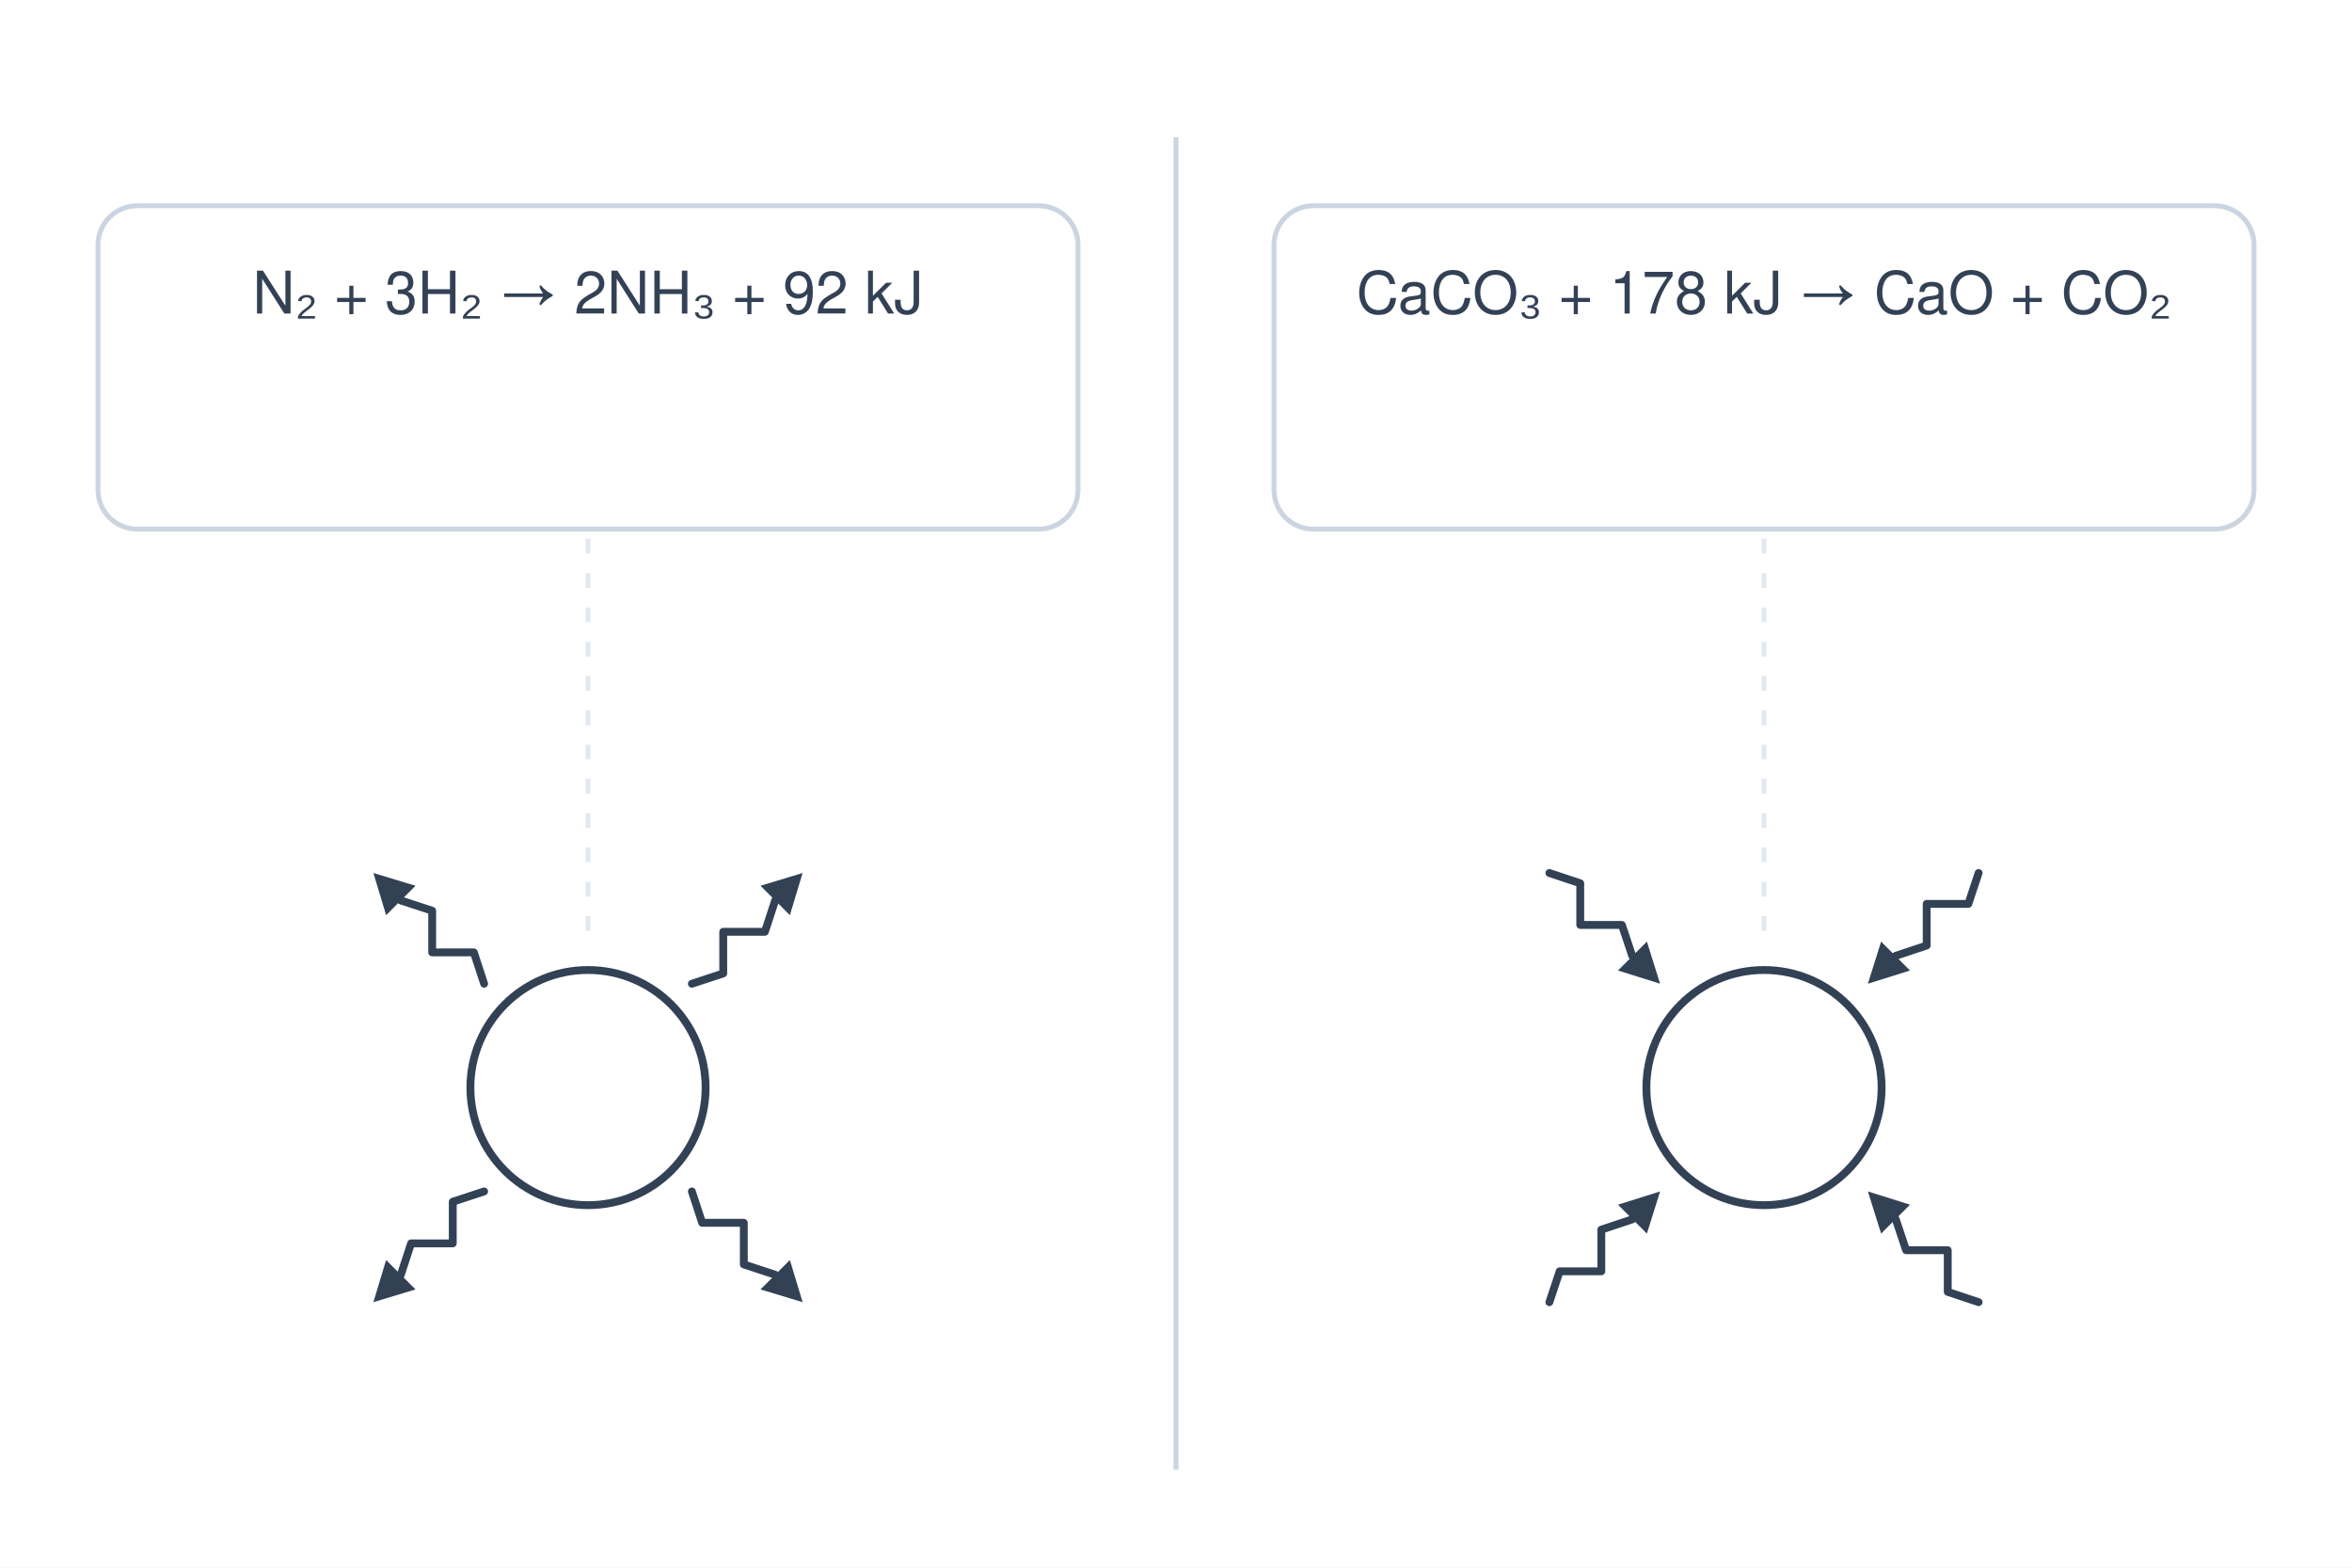
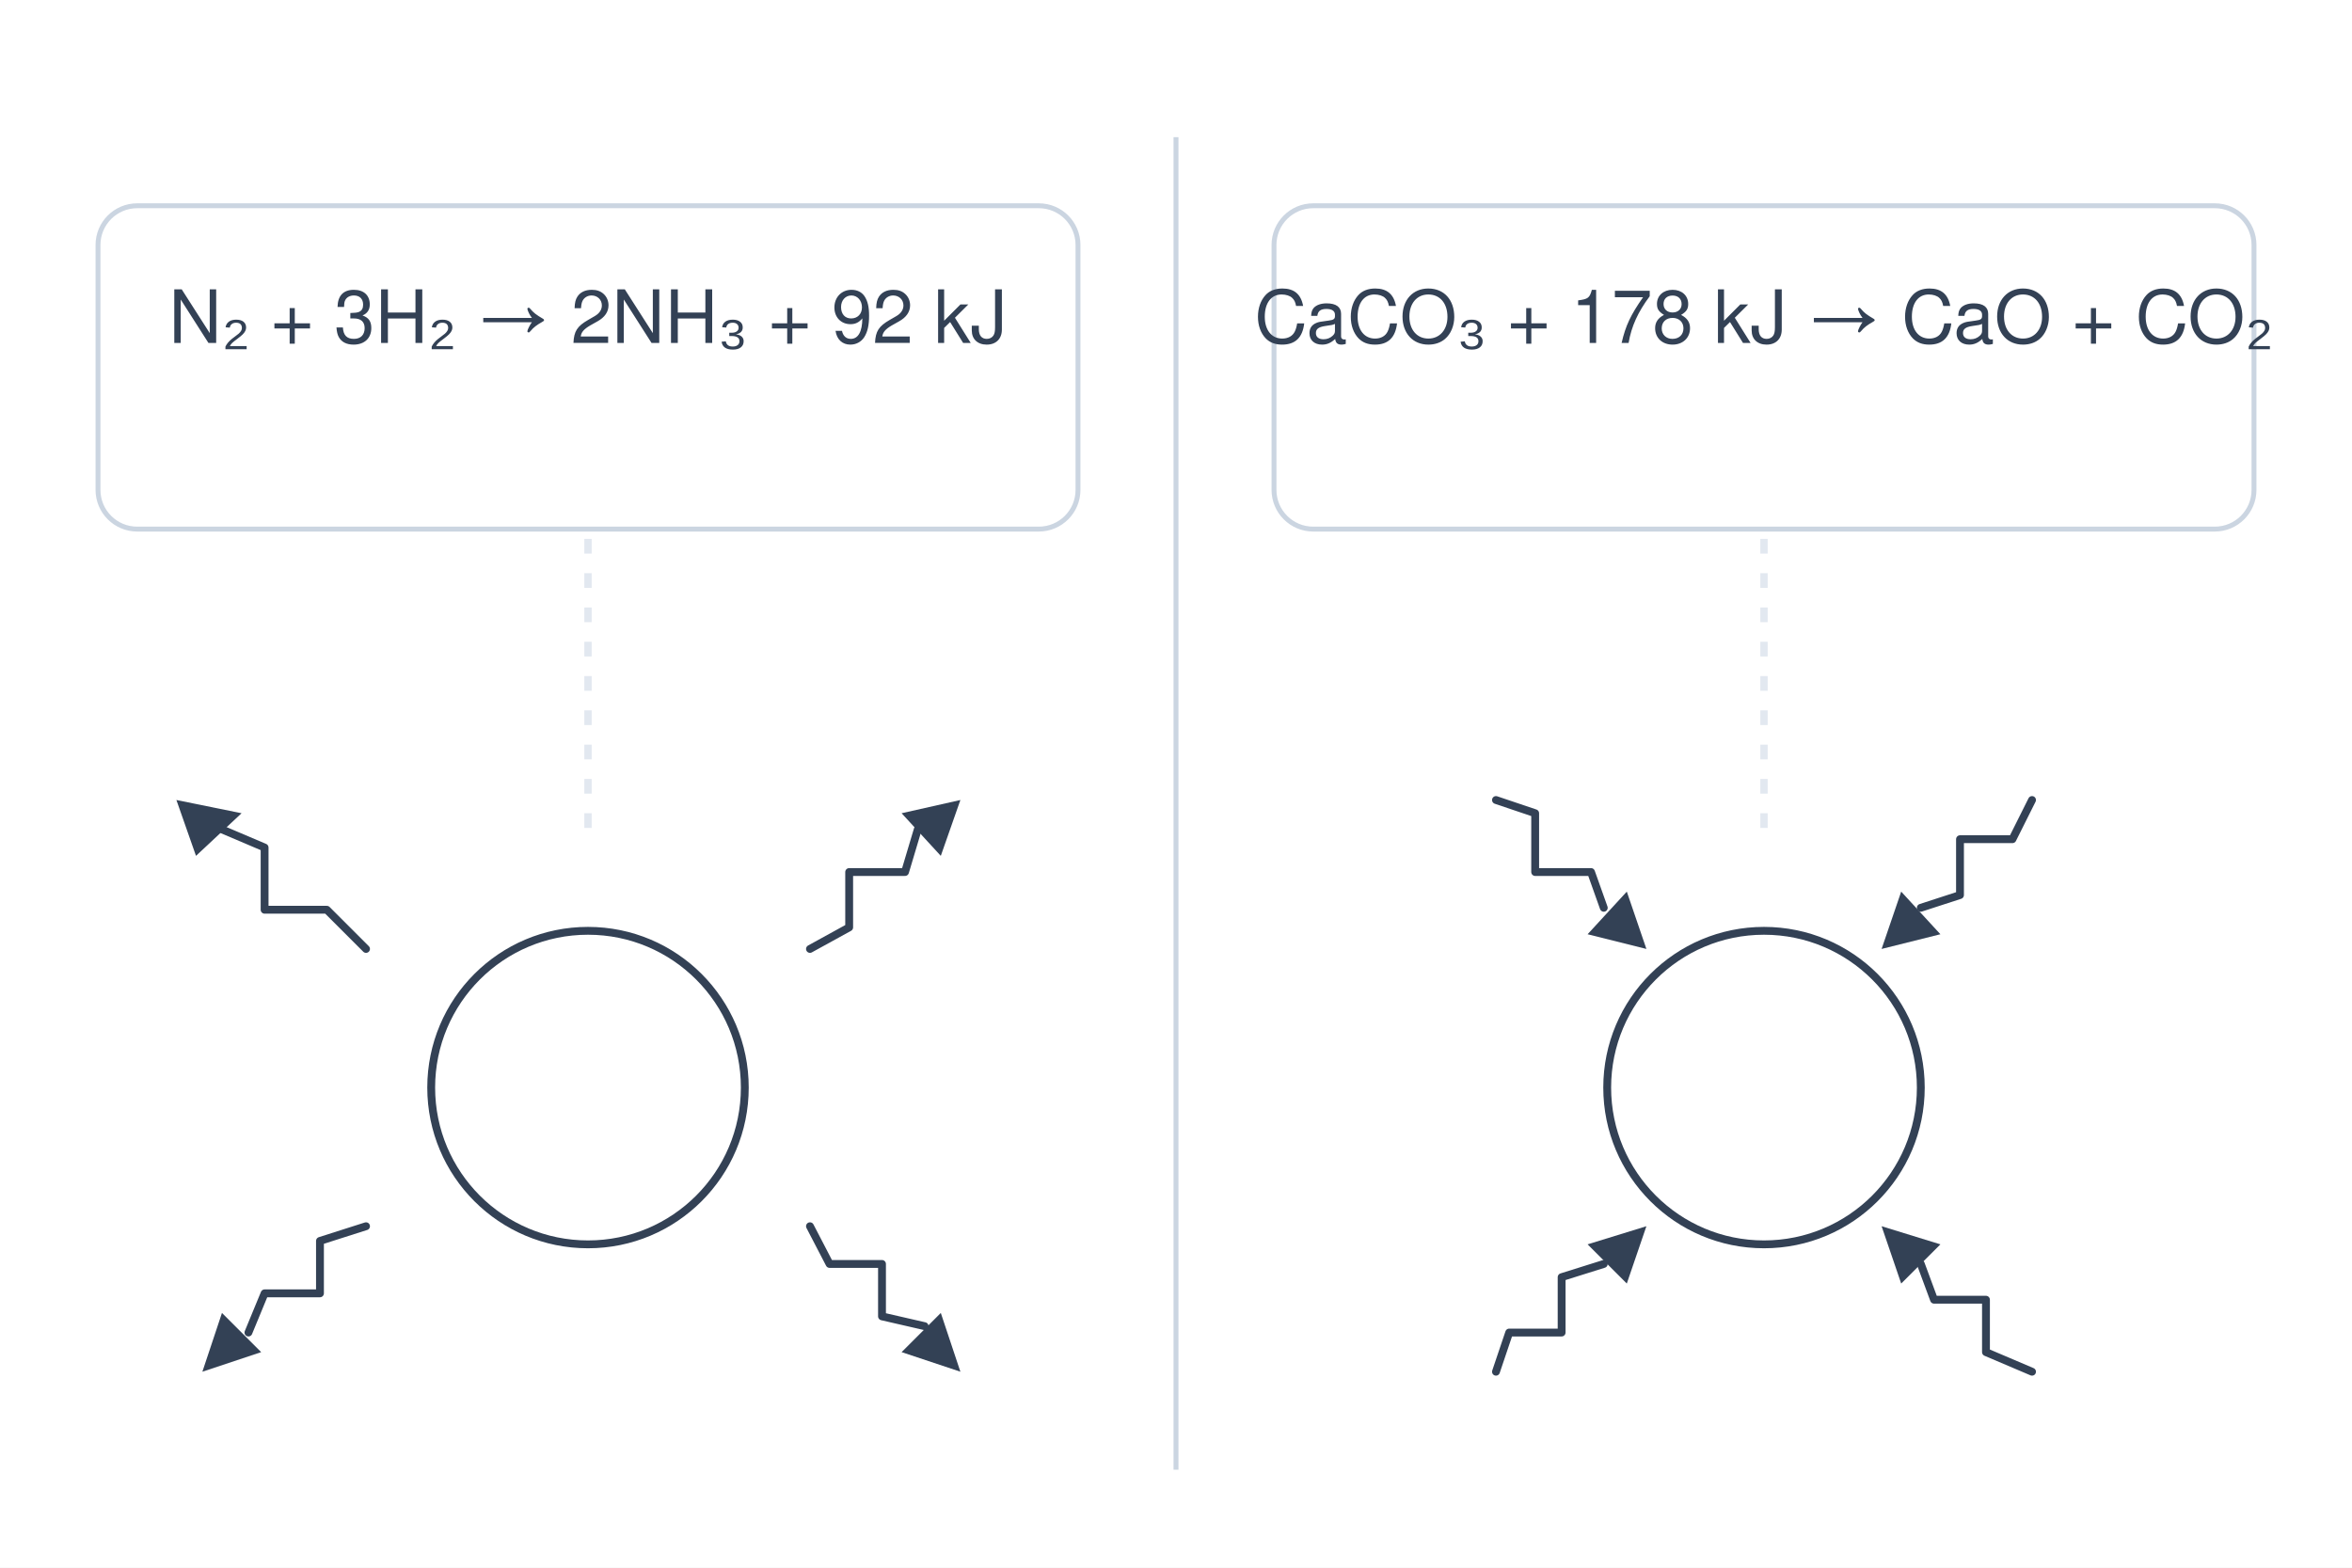
<svg xmlns="http://www.w3.org/2000/svg" viewBox="0 0 480 320">
  <rect x="0" y="0" width="480" height="320" fill="#ffffff" />
  <line x1="240" y1="28" x2="240" y2="300" stroke="#cbd5e1" stroke-width="1" />
  <rect x="20" y="42" width="200" height="66" rx="8" ry="8" fill="none" stroke="#cbd5e1" stroke-width="1" />
  <rect x="260" y="42" width="200" height="66" rx="8" ry="8" fill="none" stroke="#cbd5e1" stroke-width="1" />
-   <text x="120" y="64" font-family="Helvetica, Arial, sans-serif" font-size="12" fill="#334155" text-anchor="middle">N₂ + 3H₂ → 2NH₃ + 92 kJ</text>
-   <text x="360" y="64" font-family="Helvetica, Arial, sans-serif" font-size="12" fill="#334155" text-anchor="middle">CaCO₃ + 178 kJ → CaO + CO₂</text>
-   <line x1="120" y1="110" x2="120" y2="190" stroke="#e2e8f0" stroke-width="1" stroke-dasharray="3 4" />
-   <line x1="360" y1="110" x2="360" y2="190" stroke="#e2e8f0" stroke-width="1" stroke-dasharray="3 4" />
-   <circle cx="120" cy="222" r="24" fill="none" stroke="#334155" stroke-width="1.6" />
+   <text x="120" y="70" font-family="Helvetica, Arial, sans-serif" font-size="15" fill="#334155" text-anchor="middle">N₂ + 3H₂ → 2NH₃ + 92 kJ</text>
+   <text x="360" y="70" font-family="Helvetica, Arial, sans-serif" font-size="15" fill="#334155" text-anchor="middle">CaCO₃ + 178 kJ → CaO + CO₂</text>
+   <line x1="120" y1="110" x2="120" y2="170" stroke="#e2e8f0" stroke-width="1.5" stroke-dasharray="3 4" />
+   <line x1="360" y1="110" x2="360" y2="170" stroke="#e2e8f0" stroke-width="1.5" stroke-dasharray="3 4" />
+   <circle cx="120" cy="222" r="32" fill="none" stroke="#334155" stroke-width="1.6" />
  <g>
-     <polyline points="98.8,200.8 96.7,194.4 88.2,194.4 88.2,185.9 81.8,183.8" fill="none" stroke="#334155" stroke-width="1.6" stroke-linejoin="round" stroke-linecap="round" />
-     <polygon points="76.2,178.2 84.8,180.8 78.8,186.8" fill="#334155" />
-     <polyline points="141.2,200.8 147.6,198.7 147.6,190.2 156.1,190.2 158.2,183.8" fill="none" stroke="#334155" stroke-width="1.6" stroke-linejoin="round" stroke-linecap="round" />
-     <polygon points="163.8,178.2 161.2,186.8 155.2,180.8" fill="#334155" />
-     <polyline points="98.8,243.2 92.4,245.3 92.4,253.8 83.9,253.8 81.8,260.2" fill="none" stroke="#334155" stroke-width="1.6" stroke-linejoin="round" stroke-linecap="round" />
-     <polygon points="76.2,265.8 78.8,257.2 84.8,263.2" fill="#334155" />
-     <polyline points="141.2,243.2 143.3,249.6 151.8,249.6 151.8,258.1 158.2,260.2" fill="none" stroke="#334155" stroke-width="1.6" stroke-linejoin="round" stroke-linecap="round" />
-     <polygon points="163.8,265.8 155.2,263.2 161.2,257.2" fill="#334155" />
+     <polyline points="74.7,193.7 66.7,185.7 54,185.7 54,173 45.3,169.3" fill="none" stroke="#334155" stroke-width="1.6" stroke-linejoin="round" stroke-linecap="round" />
+     <polygon points="36,163.3 49.3,166 40,174.7" fill="#334155" />
+     <polyline points="165.3,193.7 173.3,189.3 173.3,178 184.7,178 187.3,169.3" fill="none" stroke="#334155" stroke-width="1.6" stroke-linejoin="round" stroke-linecap="round" />
+     <polygon points="196,163.3 192,174.7 184,166" fill="#334155" />
+     <polyline points="74.7,250.3 65.3,253.3 65.3,264 54,264 50.7,272" fill="none" stroke="#334155" stroke-width="1.6" stroke-linejoin="round" stroke-linecap="round" />
+     <polygon points="41.3,280 45.3,268 53.3,276" fill="#334155" />
+     <polyline points="165.3,250.3 169.3,258 180,258 180,268.7 188.7,270.7" fill="none" stroke="#334155" stroke-width="1.6" stroke-linejoin="round" stroke-linecap="round" />
+     <polygon points="196,280 184,276 192,268" fill="#334155" />
  </g>
-   <circle cx="360" cy="222" r="24" fill="none" stroke="#334155" stroke-width="1.6" />
+   <circle cx="360" cy="222" r="32" fill="none" stroke="#334155" stroke-width="1.6" />
  <g>
-     <polyline points="316.2,178.2 322.5,180.3 322.5,188.8 331,188.8 333.1,195.1" fill="none" stroke="#334155" stroke-width="1.6" stroke-linejoin="round" stroke-linecap="round" />
-     <polygon points="338.8,200.8 336.1,192.2 330.2,198.1" fill="#334155" />
-     <polyline points="403.8,178.2 401.7,184.5 393.2,184.5 393.2,193 386.9,195.1" fill="none" stroke="#334155" stroke-width="1.6" stroke-linejoin="round" stroke-linecap="round" />
-     <polygon points="381.2,200.8 389.8,198.1 383.9,192.2" fill="#334155" />
-     <polyline points="316.2,265.8 318.3,259.5 326.8,259.5 326.8,251 333.1,248.9" fill="none" stroke="#334155" stroke-width="1.6" stroke-linejoin="round" stroke-linecap="round" />
-     <polygon points="338.8,243.2 330.2,245.9 336.1,251.8" fill="#334155" />
-     <polyline points="403.8,265.8 397.5,263.7 397.5,255.2 389,255.2 386.9,248.9" fill="none" stroke="#334155" stroke-width="1.6" stroke-linejoin="round" stroke-linecap="round" />
-     <polygon points="381.2,243.2 383.9,251.8 389.8,245.9" fill="#334155" />
+     <polyline points="305.3,163.3 313.3,166 313.3,178 324.7,178 327.3,185.3" fill="none" stroke="#334155" stroke-width="1.6" stroke-linejoin="round" stroke-linecap="round" />
+     <polygon points="336,193.7 332,182 324,190.7" fill="#334155" />
+     <polyline points="414.7,163.3 410.7,171.3 400,171.3 400,182.7 392,185.3" fill="none" stroke="#334155" stroke-width="1.6" stroke-linejoin="round" stroke-linecap="round" />
+     <polygon points="384,193.7 396,190.7 388,182" fill="#334155" />
+     <polyline points="305.3,280 308,272 318.7,272 318.7,260.7 327.3,258" fill="none" stroke="#334155" stroke-width="1.6" stroke-linejoin="round" stroke-linecap="round" />
+     <polygon points="336,250.3 324,254 332,262" fill="#334155" />
+     <polyline points="414.7,280 405.3,276 405.3,265.3 394.7,265.3 392,258" fill="none" stroke="#334155" stroke-width="1.6" stroke-linejoin="round" stroke-linecap="round" />
+     <polygon points="384,250.3 388,262 396,254" fill="#334155" />
  </g>
</svg>
